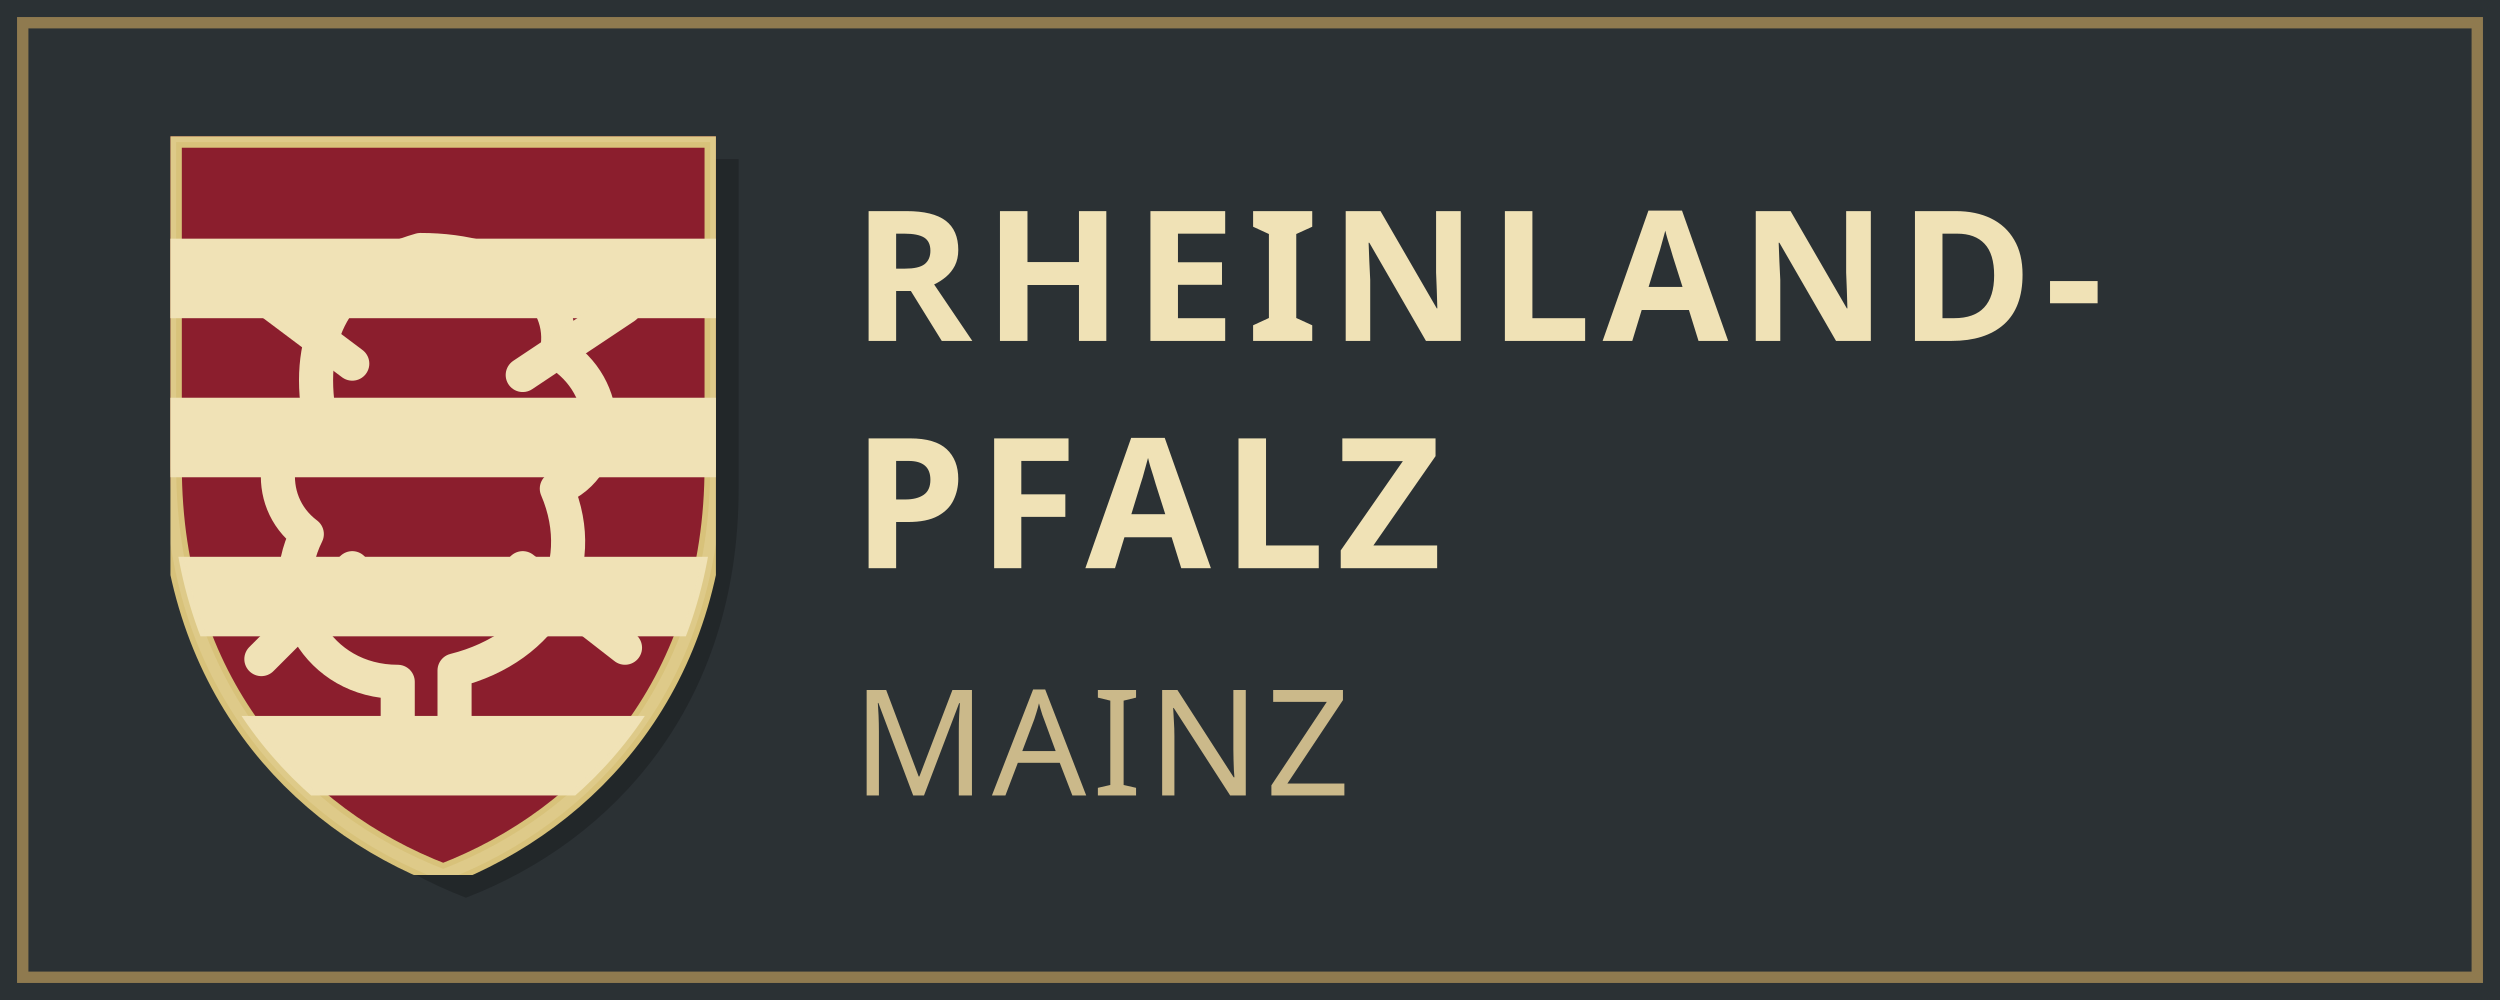
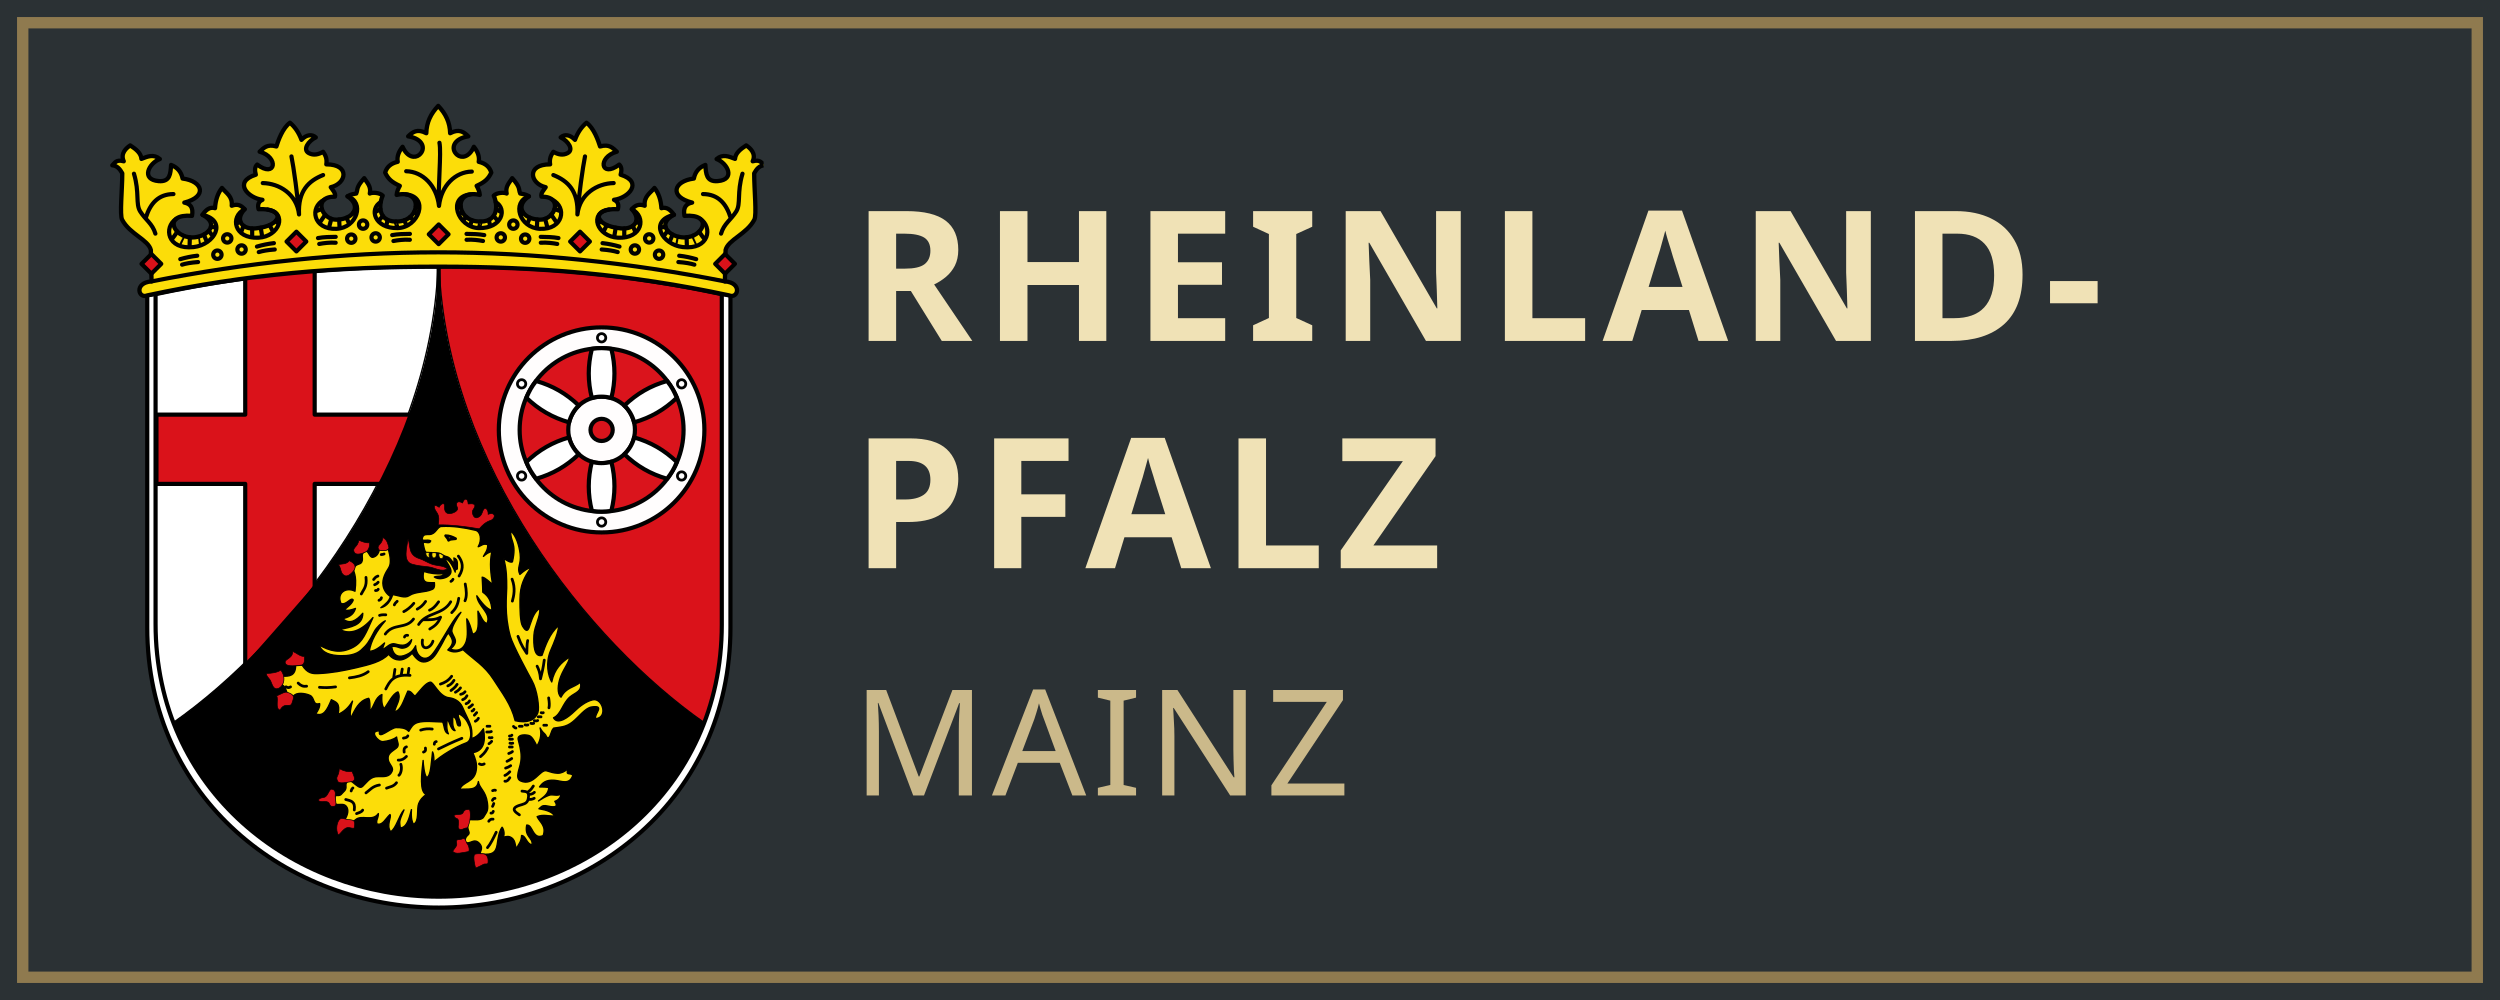
<svg xmlns="http://www.w3.org/2000/svg" width="220" height="88" viewBox="0 0 220 88">
  <defs>
-     <symbol id="shield-base" viewBox="0 0 48 65">
-       <path d="M0 0 H48 V29                C48 48 37 60 24 65                C11 60 0 48 0 29 Z" />
-     </symbol>
-     <symbol id="hessen-shield" viewBox="0 0 48 65">
-       <use href="#shield-base" fill="#8B1E2D" stroke="#D8C27A" stroke-width="2" />
-       <g clip-path="url(#shieldClip)">
-         <rect x="0" y="9" width="48" height="7" fill="#F0E2B6" />
-         <rect x="0" y="23" width="48" height="7" fill="#F0E2B6" />
-         <rect x="0" y="37" width="48" height="7" fill="#F0E2B6" />
-         <rect x="0" y="51" width="48" height="7" fill="#F0E2B6" />
-         <path d="M22 10                  C15 12 12 17 13 24                  C9 26 8 32 12 35                  C9 41 13 48 20 48                  L20 56                  L25 56                  L25 47                  C33 45 37 38 34 31                  C39 29 39 22 34 19                  C35 14 30 10 22 10 Z" fill="none" stroke="#F0E2B6" stroke-width="3" stroke-linecap="round" stroke-linejoin="round" />
-         <path d="M16 20 L8 14                  M31 21 L40 15                  M16 38 L8 46                  M31 38 L40 45" fill="none" stroke="#F0E2B6" stroke-width="3" stroke-linecap="round" />
+     <symbol id="shield-base" viewBox="0 0 440 550">
+       <path style="fill:#fff;stroke:#000;stroke-width:2.812;stroke-linecap:butt;stroke-linejoin:round;stroke-miterlimit:4;stroke-dasharray:none;stroke-opacity:1" d="M19.134 101.77v223.227c0 115.176 94.632 188.297 196.022 188.297 101.39 0 196.022-73.12 196.022-188.297V101.77C343.584 87.285 282.75 82.457 215.156 82.457S86.728 87.285 19.134 101.769z" transform="translate(6.513 28.063)" />
+       <path d="M214.572 82.185c-5.096 133.464-100.531 252.637-178.058 306.82-7.483-20.963-11.786-41.968-11.786-66.523V100.935c62.784-13.764 126.746-18.342 189.844-18.75Z" style="fill:#fff;stroke:#000;stroke-width:.938px;stroke-linecap:round;stroke-linejoin:round;stroke-opacity:1" transform="translate(6.513 28.063)" />
+       <path style="fill:#da121a;stroke:#000;stroke-width:.938px;stroke-linecap:butt;stroke-linejoin:miter;stroke-opacity:1" d="M215.322 82.185c5.096 133.464 100.719 252.637 178.245 306.82 7.484-20.963 11.786-41.968 11.786-66.523V100.935C342.57 87.17 278.42 82.593 215.323 82.185Z" transform="translate(6.513 28.063)" />
+       <path d="M24.728 100.935v221.547c0 111.821 91.875 183.453 190.313 183.453 98.437 0 190.312-70.991 190.312-182.813V100.935c-65.625-14.063-124.687-18.75-190.312-18.75-65.625 0-124.688 4.687-190.313 18.75z" style="fill:none;stroke:#000;stroke-width:2.812;stroke-linecap:round;stroke-linejoin:round;stroke-miterlimit:4;stroke-dasharray:none;stroke-opacity:1" transform="translate(6.513 28.063)" />
+       <g transform="matrix(.93374 0 0 .93126 -266.516 118.738)" style="stroke-width:1.005">
+         <circle style="opacity:.99;fill:#fff;fill-opacity:1;stroke:#000;stroke-width:3.016;stroke-linecap:round;stroke-linejoin:round;stroke-miterlimit:4;stroke-dasharray:none;stroke-dashoffset:0;stroke-opacity:1" cx="640" cy="109" r="74" />
+         <circle cy="109" cx="640" style="opacity:.99;fill:#da121a;fill-opacity:1;stroke:#000;stroke-width:3.016;stroke-linecap:round;stroke-linejoin:round;stroke-miterlimit:4;stroke-dasharray:none;stroke-dashoffset:0;stroke-opacity:1" r="59" />
+         <circle style="opacity:.99;fill:#fff;fill-opacity:1;stroke:#000;stroke-width:3.016;stroke-linecap:round;stroke-linejoin:round;stroke-miterlimit:4;stroke-dasharray:none;stroke-dashoffset:0;stroke-opacity:1" cx="640" cy="109" r="24" />
+         <circle cy="109" cx="640" style="opacity:.99;fill:#da121a;fill-opacity:1;stroke:#000;stroke-width:3.016;stroke-linecap:round;stroke-linejoin:round;stroke-miterlimit:4;stroke-dasharray:none;stroke-dashoffset:0;stroke-opacity:1" r="8" />
+         <path style="fill:#fff;stroke:#000;stroke-width:3.016;stroke-linecap:round;stroke-linejoin:round;stroke-miterlimit:4;stroke-dasharray:none;stroke-opacity:1" d="M633 86c-3-12-3-23.5 0-35.5 5.406-.809 8.848-.64 14 0 3 12 3 23.5 0 35.5-4.37-1.37-10.307-1.307-14 0zM633 131.958c-3 12-3 23.5 0 35.5 5.406.81 8.848.64 14 0 3-12 3-23.5 0-35.5-4.37 1.37-10.307 1.307-14 0zM656.4 91.427c8.893-8.598 18.852-14.348 30.744-17.75 3.404 4.278 4.978 7.344 7 12.125-8.892 8.598-18.851 14.348-30.744 17.75-.998-4.47-4.021-9.58-7-12.125zM616.6 114.406c-11.893 3.402-21.852 9.152-30.744 17.75 2.002 5.087 3.87 7.983 7 12.125 11.892-3.402 21.851-9.152 30.744-17.75-3.373-3.1-6.285-8.273-7-12.125zM663.4 114.406c11.893 3.402 21.852 9.152 30.744 17.75-2.002 5.087-3.87 7.983-7 12.125-11.892-3.402-21.851-9.152-30.744-17.75 3.373-3.1 6.285-8.273 7-12.125zM623.6 91.427c-8.893-8.598-18.852-14.348-30.744-17.75-3.404 4.278-4.978 7.344-7 12.125 8.892 8.598 18.851 14.348 30.744 17.75.998-4.47 4.021-9.58 7-12.125z" />
+         <circle style="opacity:.99;fill:none;fill-opacity:1;stroke:#000;stroke-width:2.011;stroke-linecap:round;stroke-linejoin:round;stroke-miterlimit:4;stroke-dasharray:none;stroke-dashoffset:0;stroke-opacity:1" cx="640" cy="42.5" r="3" />
+         <circle r="3" cy="175.5" cx="640" style="opacity:.99;fill:none;fill-opacity:1;stroke:#000;stroke-width:2.011;stroke-linecap:round;stroke-linejoin:round;stroke-miterlimit:4;stroke-dasharray:none;stroke-dashoffset:0;stroke-opacity:1" />
+         <circle r="3" cy="-566.256" cx="414.397" style="opacity:.99;fill:none;fill-opacity:1;stroke:#000;stroke-width:2.011;stroke-linecap:round;stroke-linejoin:round;stroke-miterlimit:4;stroke-dasharray:none;stroke-dashoffset:0;stroke-opacity:1" transform="rotate(60)" />
+         <circle style="opacity:.99;fill:none;fill-opacity:1;stroke:#000;stroke-width:2.011;stroke-linecap:round;stroke-linejoin:round;stroke-miterlimit:4;stroke-dasharray:none;stroke-dashoffset:0;stroke-opacity:1" cx="414.397" cy="-433.256" r="3" transform="rotate(60)" />
+         <circle transform="rotate(120)" style="opacity:.99;fill:none;fill-opacity:1;stroke:#000;stroke-width:2.011;stroke-linecap:round;stroke-linejoin:round;stroke-miterlimit:4;stroke-dasharray:none;stroke-dashoffset:0;stroke-opacity:1" cx="-225.603" cy="-675.256" r="3" />
+         <circle transform="rotate(120)" r="3" cy="-542.256" cx="-225.603" style="opacity:.99;fill:none;fill-opacity:1;stroke:#000;stroke-width:2.011;stroke-linecap:round;stroke-linejoin:round;stroke-miterlimit:4;stroke-dasharray:none;stroke-dashoffset:0;stroke-opacity:1" />
      </g>
-       <use href="#shield-base" fill="none" stroke="#F0E2B6" stroke-width="1" opacity="0.25" />
+       <path d="M84.997 81.4v100.501H25.313v46.563h59.684V351.64l46.687-53.22v-69.956h45.746c9.488-12.275 16.693-27.181 19.594-46.563h-65.34v-100.5Z" style="fill:#da121a;stroke:#000;stroke-width:2.812;stroke-linecap:round;stroke-linejoin:round;stroke-miterlimit:4;stroke-dasharray:none;stroke-opacity:1" transform="translate(6.513 28.063)" />
+       <path d="M36.514 389.005c77.527-54.183 173.43-173.356 178.527-306.82 5.096 133.464 101 252.637 178.526 306.82-29.057 74.833-103.526 116.93-178.526 116.93-75 0-146.207-38.204-178.527-116.93z" style="fill:#000;stroke:none;stroke-width:.938px;stroke-linecap:butt;stroke-linejoin:miter;stroke-opacity:1" transform="translate(6.513 28.063)" />
+       <path style="fill:#da121a;stroke:#000;stroke-width:.469;stroke-linecap:round;stroke-linejoin:round;stroke-miterlimit:4;stroke-dasharray:none;stroke-opacity:1" d="M213.773 247.657c-2.22-2.96-2.754-6.6 1.605-3.449.675-2.16 3.917-3.988 3.641-.455-.245 3.136 1.054 4.944 3.72 4.677 2.123-.18 5.78-1.93 4.89-3.917-1.872-4.177.934-4.843 3.474-3.19.825-3.05 3.527-4.085 3.788.637 2.633-.315 6.506-.502 3.232 3.979-1.053 1.44.114 5.44 2.263 5.32 1.3-.072 3.143-1.119 3.887-3.423 2.008-6.218 4.494-.834 3.99 1.091 5.273-2.057 5.242 2.913 1.7 4.083-3.433 1.134-5.815 3.428-7.595 5.658-10.041-1.659-19.214-2.837-27.702-2.631.531-2.13.993-5.864-.893-8.38z" transform="translate(6.513 28.063)" />
+       <path style="fill:#fcdd09;stroke:#000;stroke-width:.938;stroke-linecap:round;stroke-linejoin:round;stroke-miterlimit:4;stroke-dasharray:none;stroke-opacity:1" d="M209.654 266.777c-2.246-1.47-6.973 1.33-5.38-2.615.794-1.965 2.62-1.589 4.543-1.674 4.47-.198 5.046-5.22 8.073-5.404 7.574-.458 15.422.793 22.947 2.575 3.255.771 4.512 6.32 1.778 11.039 2.094-.532 3.23-2.5 6.435-1.366-.004 4.066-1.768 5.493-2.906 7.858 1.757-1.557 3.561-2.991 5.614-3.064-1.649 7.593-.63 15.01.526 21.98-2.02-1.569-4.977-4.747-6.997-4.915.38 5.297.328 8.177.405 10.054 4.23 2.877 5.81 6.529 6.18 12.328-3.79-1.127-7.018-5.357-10.195-9.864.697 7.273 10.036 11.422 6.88 18.522-2.573-.094-4.152-5.049-6.12-8.173.274 8.675.956 14.615-3.612 15.408-.986-3.89-2.288-8.24-3.897-10.262.28 7.733 1.517 14.134-2.357 18.796-2.291 2.757-5.762 2.61-8.702 1.56 6.072-5.22 2.502-7.307 1.135-11.283-1.039-3.021 3.3-9.266 5.986-13.459-3.647 2.796-7.164 9.248-10.117 14.042-3.48 5.648-6.656 11.386-9.398 14.447-4.987 5.566-10.865.724-10.918-6.003-1.852 3.766-3.771 4.841-6.18 5.963-4.844 2.254-8.857 1.26-10.001-5.481 3.531-.597 5.176 1.252 7.387 1.099 3.082-.214 5.44-2.06 6.102-5.703-3.203 3.9-5.29 4.568-11.015 2.893-3.176-.93-5.842 2.333-8.544 3.937-.003-1.308.765-3.002 1.349-4.603-3.004 2.759-6.677 5.615-10.299 5.598 1.21-7.22 4.983-13.77 10.784-20.477-2.35 1.091-5.954 4.433-7.332 7.101-3.685 7.138-4.755 8.82-8.946 12.612-3.494 3.162-8.99 3.834-13.61 3.743-6.696-.132-12.581-1.679-14.604-7.255 7.02 4.016 14.196 6.168 22.794 1.62 6.664-3.524 8.792-9.928 13.412-20.004-7.733 9.255-15.783 11.657-22.15 7.975 6.98-1.567 15.322-2.602 15.307-10.861-4.342 5.007-8.764 7.672-13.416 3.666 3.577-1.035 7.07-2.212 8.504-6.92-2.61.936-5.206 1.798-7.51.897 2.301-2.077 5.159-3.93 6.007-6.589-1.476-2.293-4.433 3.609-8.19 2.417-3.185-6.806 3.072-11.492 9.362-8.326 1.552-12.355-1.579-12.316-.663-15.247 1.118-3.58 4.116-2.226 5.223-4.366 1.388-2.685-1.22-5.485 2.17-7.078 2.626-1.234 2.83 4.473 5.413 3.857 2.07-.493 3.704-2.068 4.252-5.203 2.386.532 3.952.283 6.103-.1 1.316 4.947 2.03 9.534.178 12.421-2.19 3.414-4.512 7.518-3.783 11.929.633 3.833 3.263 6.213 4.935 7.356-.872 3.04-2.754 4.61-6.415 7.503 4.068-.825 6.648-4.64 7.951-8.776 3.856.483 8.122 2.736 11.173.643 4.104-2.815 10.876-1.995 15.267-4.131 1.218-.416 1.936-1.632 1.597-4.54-3.843-.256-9.007 1.572-7.212-7.587a33.758 33.758 0 0 0 12.99 1.587c1.106 2.219-4.647 1.375-5.817 2.186 2.539 1.821 6.49 1.126 8.727-.204 5.747-3.416-.256-8.398-1.585-12.21 3.383.85 5.5 5.85 6.912 9.092-.298-1 .111-1.717 1.376-2.091-.059-3.299.711-6.416-2.279-7.369.313 1.762.143 3.817-.484 3.097-1.146-1.317-2.197-3.567-4.358-3.991-1.235-.243-2.555-1.005-3.55-1.654-2.161-1.41-5.72-.807-9.983-1.189-1.2-.107-1.59-2.706-2.183-5.347-.753-3.346 4.203.561 4.931-2.417z" transform="translate(6.513 28.063)" />
+       <path style="fill:#fcdd09;stroke:#000;stroke-width:.938;stroke-linecap:round;stroke-linejoin:round;stroke-miterlimit:4;stroke-dasharray:none;stroke-opacity:1" d="M123.302 350.324c3.534 5.68 7.062 5.775 10.603 5.652 8.793-.307 17.376-1.971 25.408-3.84 9.43-2.195 17.503-4.207 22.074-9.184 2.377 2.967 4.695 3.765 7.131 3.88 2.984.14 6.463-2.013 8.678-4.543 2.516 3.513 5.23 6.494 8.943 5.772 5.448-1.06 7.509-6.038 10.148-10.337 1.885-3.07 3.552-7.305 5.328-9.051 2.374 3.575 4.837 6.336-.416 11.436 3.444 1.89 6.38 1.593 10.194-.22 7.094 6.583 14.622 10.748 20.59 20.185 5.53 8.74 11.821 16.498 14.488 27.564 7.814 1.916 13.328-.139 15.267-5.494 1.082-2.99-.328-14.98-4.095-21.642-1.718-3.04-12.755-23.467-14.45-29.503-4.183-14.899-2.42-27.59-2.434-32.5-.018-6.617.088-11.896-2.009-19.887 2.22 1.382 4.537 2.99 5.853 2.26 3.063-13.138-1.556-13.15-1.135-20.845 3.843 3.578 5.639 9.933 6.337 15.388.941 7.346-2.458 9.162-.17 13.905 2.714-2.37 5.31-4.325 7.406-4.527-4.333 6.42-7.298 11.508-7.333 21.407-.023 6.592.052 15.095 1.755 17.94 3.389 5.66 4.292 1.096 4.972-.995 2.023-6.227 3.765-9.234 6.495-10.942.817 5.068-3.54 11.802-3.844 17.902-.322 6.474.01 15.143 5.397 13.63 2.414-6.895 4.863-14.225 11.256-20.202-.236 4.975-2.976 11.252-5.383 16.848-3.7 8.597-1.624 17.334.68 21.216 1.772-8.78 6.478-13.025 11.644-16.56.921 2.09-3.238 6.96-5.547 12.808-2.136 5.412-2.52 11.812.147 13.987 3.426-6.638 8.78-6.395 12.983-10.007 1.615 6.292-3.514 6.85-7.07 9.94-4.793 4.164-5.856 11.605-10.926 13.965 2.857 5.131 10.223-.689 13.958-4.31 3.434-3.327 7.755-6.766 12.462-7.817 6.478-1.445 10.472 12.148 1.808 12.676-.983-3.225 6.791-9.317-2.702-7.828-4.292.673-8.5 6.683-12.75 10.024-4.495 3.662-8.795 3.514-12.662 4.158-2.13 1.879-1.902 6.503-3.997 6.553-.841.02-1.125-1.943-2.175-2.787-1.087-.872-2.07-2.104-2.991-3.863 1.411 4.922-.414 9.727-2.183 12.187-1.33-2.974-3.295-6.59-5.397-7.134-3.474-.9-7.94-.318-7.102 2.866 1.764 6.699 2.33 10.067 1.738 14.62-.62 4.777-4.293 11.229-.1 13.105 8.64 3.865 13.053-8.205 17.473-6.827 2.557.797 4.702 1.544 7.406 1.617 2.442.066 4.7-1.095 6.831-2.962-.096 1.3-1.124 3.128.481 3.26 1.364.113 2.2.49 2.946.91-2.284 6.977-7.622 3.94-12.38 3.533-5.866-.502-8.222 1.851-10.085 4.466 2.08.059 4.16.015 6.24.365-.3 4.793-3.957 6.605-6.92 9.033 2.261-1.467 4.546-2.855 6.977-3.768 2.524-.949 5.673.84 8.177-.876-.332 2.407-1.677 4.09-4.195 4.935 3.234 4.898-2.16 3.71-5.227 3.08-3.611-.74-3.982.867-5.44 1.909 5.266.845 9.294 2.262 10.513 4.975-3.937-.035-8.08-1.302-11.739.328 1.804 3.803 6.32 6.18 4.075 12.743-2.49.916-4.477 1.174-6.803-2.719-1.135-1.897-2.14-4.565-4.272-4.365-1.63 8.196 4.4 8.327 3.548 13.241-3.56-.301-4.303-6.277-7-6.227-.257 4.86-2.25 5.637-2.886 7.995-2.08.277-.487-4.162-3.86-6.492-2.001-1.382-3.79-.829-5.685-.227 1.468-2.434.074-6.095-.674-6.81-2.019 2.513-2.74 7.64-3.27 11.429-.905 6.472-4.31 6.858-9.402 6.703-5.066.104 1.48-3.061-2.631-7.352-3.781-3.946-6.144 1.26-9.52-.82-.431-5.02 3.539-4.33 2.482-7.021-1.38-3.517-.628-5.322-.469-8.13 3.91.008 9.003.957 10.496-1.859 1.637-3.09 3.233-3.345 2.449-9.318-1.084-8.249-5.534-9.824-6.082-14.34-.994 6.613-7.574 4.578-12.477 5.262 1.916-5.525 9.897-4.383 11.075-13.181.583-4.354-.697-7.52-2.344-11.544 6.82-1.083 8.949-6.8 7.138-16.044-2.294 3.251-5.169 6.051-7.878 6.472.73-8.866-1.653-10.562-6.217-21.056-1.814-4.17-6.026-5.956-8.818-6.23-7.092-.694-10.544-10.997-12.924-10.517-3.321.67-6.826 5.921-10.004 9.321-1.573-.397-2.442-3.423-4.952-3.298-3.006 6.565-4.45 12.929-9.01 13.941.906-4.406 4.778-8.73 2.344-13.415-3.607 1.203-6.228 7.336-9.28 11.31-1.104-1.729-1.943-4.092-1.5-9.532-4.862 2.142-4.817 7.787-8.153 11.25.196-3.301.23-7.459-.74-8.72-6.76 1.502-9.216 7.84-12.013 13.206-.928-2.645-.105-6.79 1.135-11.293-2.72 4.662-6.037 7.329-9.692 8.872 1.583-8.044-1.514-8.133-4.503-9.827-2.973 7.274-5.294 11.419-10.59 9.495 1.686-2.224 2.994-4.841 2.678-6.9-4.885 1.406-3.06-3.95-6.515-5.538-3.18-1.461-9.1-2.248-10.958.45l-4.112-1.404c-1.034-2.222-1.44-5.385-3.609-5.906l.502-6.03c4.34.085 8.52-.166 8.565-7.138z" transform="translate(6.513 28.063)" />
+       <path style="fill:#fcdd09;stroke:#000;stroke-width:.938;stroke-linecap:round;stroke-linejoin:round;stroke-miterlimit:4;stroke-dasharray:none;stroke-opacity:1" d="M157.227 429.037c-2.809-2.222-4.8-.012-4.523 2.36.375 3.21-1.632 3.825-2.712 5.28-1.374 1.851-2.773 1.027-4.54 1.403-.346 3.264-.442 5.794 1.346 5.909 2.153.138 4.436-.677 6.06 1.132 2.064 2.298.905 6.45-.837 8.747 2.082 1.6 5.118 2.298 7.012.481 4.088-3.921 11.369 1.468 15.45-4.236.102.775-.2 2.144-.544 3.106-.38 1.064-.876 2.25-.416 3.806 3.836 1.31 5.72-3.45 8.778-6.27 1.307 1.392-2.746 7.344.449 11.545 3.678-2.083 5.692-11.158 8.949-14.665-3.675 8.592-2.912 7.371-2.478 12.096 4.458-.145 6.03-6.47 7.51-12.27-.42 5.855.49 8.54 1.343 9.77 4.097-1.553 2.062-10.188 3.54-13.885 1.045-2.612 2.71-4.395 5.101-6.08-4.729-1.761-3.123-14.191-2.126-22.854.066 2.487.778 9.901 2.434 11.407 2.866-.847 3.082-10.747 3.9-17.158 1.175 2.341.78 5.49.908 6.895 4.922-4.505 14.221-10.197 21.78-13.024 3.916-1.465 3.38-7.965 1.972-11.356-1.467-3.532-3.388-6.49-7.27-8.312-.778 3.162 2 4.756 1.257 8.197-3.42 1.012-1.135-5.215-5.077-6.132.065 3.126-.588 6.501 1.58 9.378-2.537.125-3.615-5.337-5.172-8.06-.542 3.243-.783 7.266.65 10.227-3.04-1.102-2.455-5.206-3.827-7.955-4.64-.028-12.634-1.055-17.022.426-3.1 1.046-4.218 3.283-5.769 5.871-2.22-2.437-5.458-2.516-8.46-2.534-3.65-.023-12.786 8.969-11.089 2.28-7.51-.568-1.228 7.513 2.23 7.16 3.49-.355 7.278-1.465 9.133-3.082.327 3.324 2.367 5.598-.28 7.569-3.454 2.57-5.72 3.737-5.409 7.258.306 3.46 3.875 5.37 2.731 8.034-1.668 3.886-4.773 3.812-9.128 3.706-5.557-.134-7.133 3.17-10.81 6.655-1.764 1.673-3.812-.602-6.624-2.825z" transform="translate(6.513 28.063)" />
+       <path style="fill:#da121a;stroke:#000;stroke-width:.469;stroke-linecap:round;stroke-linejoin:round;stroke-miterlimit:4;stroke-dasharray:none;stroke-opacity:1" d="M168.594 268.043c.146 3.841-1.354 5.618-3.08 6.414-2.067.953-6.147 2.138-7.199.04-1.716-3.422 2.614-3.524 2.97-8.206 2.431.998 4.6 2.001 7.31 1.752z" transform="translate(6.513 28.063)" />
+       <path style="fill:none;stroke:#000;stroke-width:1.875;stroke-linecap:round;stroke-linejoin:round;stroke-miterlimit:4;stroke-dasharray:none;stroke-opacity:1" d="M214.922 406.64c4.398-2.173 8.86-4.363 15.703-7.148m-18.516 3.985c.033-1.38.643-1.606 1.29-1.758m-8.555 7.031c1.72-.683 1.369-1.712 1.289-2.695m-3.164-12.07c2.578-.905 5.156-1.048 7.734-.704m-19.336 6.094c1.027-.307 2.19-.07 2.93-1.523m-2.461 10.898c-.223-1.537-.11-2.907 1.523-3.516m-5.507 8.907c2.17.185 3.96-.773 5.507-2.461m-5.039 12.656c1.137-.855 2.282-4.28 1.29-7.383M180 433.008c2.269-.957 4.694-.974 6.68-3.633m-30.47 5.508c.24-.664.34-1.328 1.173-1.992m8.789 3.28c2.71-1.927 4.328-4.48 9.023-5.273m-15.351 19.22c1.462-.64 3.21-.85 4.101-2.345m-11.367-7.148c3.035.878 6.613 1.047 5.742 7.031M228.281 277.031c2.73 3.681 3.95 7.815.469 13.36m-9.023-27.07c.665 1.013 1.623 1.735 1.992 3.046.498-.777 2.684-.88 4.687-1.055-2.226-1.217-4.453-2.02-6.68-1.992zm-40.238 53.154c-2.133-.114-3.365.073-4.176.4m11.83-9.486c-.76.666-1.531 1.445-1.904 2.412m13.085-1.046c-1.719 2.302-5.012 4.797-6.73 5.57m14.656-6.825c-1.875 2.81-3.75 4.091-5.625 5.156m14.351-4.907c-2.222 3.199-4.078 4.842-6.08 5.61m19.62-7.968c-.626 4.89-2.515 7.505-4.688 9.609m.82-22.383c-.338.68-.786 1.142-1.345 1.38m9.59 1.778c.819 4.25 1.191 8.245-.159 11.256m-40.664 24.375c.076-.616.967-1.415 2.108-1.138m9.96 3.164c-1.145 7.562 5.434 6.04 7.034.787m-6.797-14.414c3.984-.043 7.969.366 11.953-1.758-1.995 5.004-4.67 6.272-7.265 7.969m-7.5-3.047c5.463-8.485 16.226-6.143 21.562-15.235m-43.98 21.67c5.359-7.507 13.906-3.094 18.97-10.076m-23.184-12.594c.741-.372 1.52-.706 1.618-1.72m-2.155-5.718c-.263.627-.884.897-1.81.86m-.58-3.894c.78-.361 1.562-.675 2.343-1.679m2.097-18.589c.688-.079 1.413-.121 1.89-.412m-7.006 17.152c.754-.807 1.09-1.698 2.867-2.3m-8.023.894c.765 6.35-1.66 8.06-3.144 11.139" transform="translate(6.513 28.063)" />
+       <path style="fill:#fcdd09;fill-opacity:1;stroke:#000002;stroke-width:.469;stroke-linecap:butt;stroke-linejoin:miter;stroke-miterlimit:4;stroke-dasharray:none;stroke-opacity:1" d="M206.491 274.5c-.264 2.615.96 3.307 2.31 3.455-.235-1.24-.504-2.269.123-3.293z" transform="translate(6.513 28.063)" />
+       <path style="fill:#da121a;stroke:#000;stroke-width:.469;stroke-linecap:round;stroke-linejoin:round;stroke-miterlimit:4;stroke-dasharray:none;stroke-opacity:1" d="M194.419 265.68c1.876 3.383-.503 10.56 7.752 13.044 2.613.786 5.382 2.707 8.323 3.72 3.57 1.232 7.63.775 10.467 3.102-4.134 2.495-8.652-.832-12.56-1.279-3.823-.437-7.68-.772-11.292-1.845-6.426-1.91-3.352-11.568-2.69-16.742zM154.937 280.07c4.336 2.016 4.35 4.223 3.47 5.907-1.055 2.016-4.396 5.235-6.497 4.193-3.204-1.59-1.977-4.283-4.29-7.527 2.814-.475 5.536-.105 7.317-2.572zM181.584 271.336c-.215 2.582-5.852 2.358-6.88 1.299-1.717-3.423 2.613-3.174 2.735-8.09 3.134 1.233 3.663 5.165 4.145 6.79zM124.865 344.46c.147 3.842-.377 5.57-2.26 5.83-2.652.367-9.427 1.2-10.48-.898-1.716-3.422 4.724-2.821 4.846-8.323 2.43.998 5.186 3.641 7.894 3.392zM108.936 353.597c2.169 3.175 2.2 5.184 2.01 7.075-.292 2.895-2.55 5.51-4.896 5.522-2.696.015-3.227-4.32-4.374-5.975-1.319-1.902-2.331-2.142-2.4-4.353 3.174.02 7.5-.616 9.66-2.269zM106.163 370.962c3.296-1.535 5.548-2.812 6.882-2.442 1.595.443 3.757 1.213 4.339 2.897.36 1.039-.696 3.484-.937 4.347-1.032 3.687-4.925-1.089-8.012 4.776-3.52-1.045-.912-6.825-2.272-9.578zM156.81 421.737c1.201 3.255 3.49 6.506-1.088 7-2.662.288-7.552 1.67-8.604-.428-1.717-3.422.973-2.939 1.095-8.44 3.655 1.977 6.07 2.263 8.597 1.868zM142.49 433.687c2.048-.1 3.352 1.042 3.039 3.694-.398 3.367 1.644 7.201-.63 7.783-3.634.93-2.627-2.135-4.503-2.868-2.155-.842-5.004.578-6.296-1.218 1.427-2.276 3.614-1.179 5.069-2.5 1.482-1.347 2.114-3.709 3.321-4.891zM147.56 464.536c-1.964-3.562-.993-9.5 1.49-10.993.943-.566 3.51.316 4.399.422 4.583.548 5.718.333 4.93 5.462-.296 1.295-3.015-.163-4.547.064-2.702.402-4.575 4.066-6.272 5.045zM235.714 447.222c1.787 3.841-.603 12.565-1.674 12.508-2.068-.11-4.501 2.721-5.792-.077-.334-.724.488-3.407-.065-5.252-.467-1.556-2.183-.512-2.942-3.071 1.685-1.1 5.503-.077 6.158-1.764 1.031-2.66 2.927-2.135 4.315-2.344zM230.77 467.14c2.375-1.454 2.74 2.479 3.272 2.991 1.288 1.24 2.23 5.444.777 5.557-3.367.517-8.806 2.269-10.33-.336 1.426-2.276 3.178-3.55 2.607-5.43-.979-3.222 2.232-1.9 3.673-2.782zM239.204 477.622c.744-.81 3.856-.46 4.75-.516 4.35-.272 4.546 3.966 4.226 6.165-.295 1.295-1.794.236-3.14 1.002-2.35 1.339-5.116 2.423-5.116 2.423-.48-1.04-1.992-7.69-.72-9.074z" transform="translate(6.513 28.063)" />
+       <path style="fill:none;stroke:#000;stroke-width:1.875;stroke-linecap:round;stroke-linejoin:round;stroke-miterlimit:4;stroke-dasharray:none;stroke-opacity:1" d="M279.258 439.805c-1.206.717-2.583.923-4.102.703m4.219-4.688c-1.324 1.322-2.648 1.283-3.971 1.402m3.268-5.62c-1.59 2.621-2.742 3.318-4.047 4.236m-20.914 26.818c-1.953 4.076-3.906 8.074-5.86 10.313m37.5-90.703c-.459.319-.918.096-1.377 0m3.604 8.437h-1.875m-1.875-5.625c-.765-.14-1.327-.077-1.875 0m-.351 2.461c-.918.493-1.582.222-2.29.083m-.406 1.792c-.558.133-1.102.296-1.875 0m-1.992 1.055c-.766.282-1.325.15-1.875 0m-1.992.937h-1.875m-2.344 1.172c-.542-.021-1.084-.404-1.626-1.077m-1.07 5.882c-.327.408-.856.614-1.626.58m1.978 2.115c-.936.156-1.359.055-1.875 0m2.11 2.695c-.625.234-1.25.209-1.875 0m1.523 2.579h-1.875m1.992 3.046c-.587.663-1.584.916-2.46 1.29m1.992 3.398c-1.055.762-2.11 1.425-3.164 1.875m2.46 2.93c-.977.702-2.108 1.25-3.398 1.64m2.813 2.461c-1.27 1.348-2.323 2.047-3.282 2.461m3.282 1.524c-.962 1.572-2.009 2.637-3.282 2.343m-7.98 25.525c-1.162-.145-2.15.229-2.87 1.408m3.019-6.647c-.275.986-.828 1.276-1.544 1.16m1.867-6.428c-.266.93-.532 1.404-.798 1.906m1.64-5.379c-.668-.053-1.26.276-1.708 1.326m1.992-6.763c-.788-.243-1.293.081-1.875.249m-3.461-28.622c-1.788 3.489-3.195 4.314-4.688 5.742m2.461 4.922c-1.23.698-2.246.547-3.164 0m8.189-15.174c-.45.672-1.128 1.116-1.792 1.574m2.04-4.096c-.75.25-1.344.19-1.875 0m1.395-4.081c-1.012.4-2.023.362-3.035.331m2.078-3.897h-1.875m-5.846-5.33c-.68 1.296-1.36 1.509-2.04 1.973m.88-5.784c-.429.665-1.135 1.128-1.543 1.724m-.28-3.961c-.23.581-.622 1.003-1.295 1.143m.301-4.21c-1.08 1.066-1.722 1.471-2.372 1.89m.383-4.458c-.763 1.504-1.526 1.376-2.289 1.89m.55-5.37c-.957 1.97-1.914 2.135-2.87 2.635m-115.718-8.593c-.822.54-1.756.745-3.018-.033m120.334 3.311c-.852 1.104-1.882 1.495-2.952 1.724m-.11-4.33c-1.288 1.766-2.313 2.217-3.392 2.938m1.118-5.282c-1.359 2.212-2.946 3.147-4.096 4.11m-2.15-3.104c1.378-.687 2.756-1.315 4.134-3.722m-9.096 2.51c2.682-.911 5.296-2.158 7.54-5.253M271.055 435c2.96.254 5.313.245 4.101 5.508-.712 3.092-3.503 3.27-5.976 4.101-6.517 2.19-1.98 4.907.117 6.328m19.673-78.596c.535 3.155.543 5.258.194 6.646m-7.957-27.99c.995 1.986 1.944 4.143 2.287 8.518.913-3.626 1.829-7.225 2.526-12.574m-17.658-15.975c2.458 6.737 4.071 8.41 5.911 11.44.145-2.987.062-6.428.606-8.613M264.375 292.5c2.4 6.257 1.133 11.293.194 14.766m-129.666 57.947c3.392.324 6.975.268 10.81-.291M195 352.5l-.593 4.595m-3.86-4.126-.74 4.337m-4.182-4.103-.9 6.046m-5.234 7.067c2.607-5.055 5.047-10.112 16.28-9.129m-40.724 1.681c4.55-.533 8.953-1.43 12.628-4.15m-47.08 7.654c1.695 1.771 3.54 2.47 5.664 2.093" transform="translate(6.513 28.063)" />
+       <path d="M210.635 274.702c-.348 1.87-.128 3.886 1.605 3.501 1.231-.274 1.385-2.15 1.018-3.422zM215.25 275.055c-.348 1.87.27 3.906 1.713 3.645 1.241-.224 1.155-1.23 1.036-2.295-.752-.58-1.835-1.204-2.75-1.35z" style="fill:#fcdd09;fill-opacity:1;stroke:#000002;stroke-width:.469;stroke-linecap:butt;stroke-linejoin:miter;stroke-miterlimit:4;stroke-dasharray:none;stroke-opacity:1" transform="translate(6.513 28.063)" />
+       <path d="M410.339 101.77c5.943 2.534 9.052-8.543-2.897-9.426l.469-21.094c1.739-6.98 14.21-10.682 19.315-20.367 1.712-3.248-.097-19.919-.097-31.196 1.541-2.714 3.31-5.125 6.7-5.373-1.8-1.542-2.384-4.098-7.69-2.719 2.483-5.324-1.864-9.001-4.36-10.658-3.957 2.532-7.278 5.276-7.524 9.044-4.127-1.59-8.254-3.445-12.381.114 7.414 2.834 12.937 13.805.79 14.83-7.662.645-7.963-4.911-8.347-10.863-4.042 1.583-6.815 4.436-7.735 9.141-13.766 1.743-16.77 12.242-1.171 16.172-3.923.765-6.22 3.156-5.157 8.906 19.793-1.545 12.785 14.649-.234 14.531-9.752-.087-18.977-8.947-6.797-15.234-2.295-3.294-4.9-5.507-8.437-4.453-.359-5.434-1.83-10.034-4.688-13.594-2.797 3.476-7.209 5.608-6.562 11.953-3.747-1.36-6.127-.472-8.672 2.344 6.743 7.15 1.902 13.71-7.266 12.89-18.784-1.676-20.089-13.88-2.11-12.89.212-1.152 1.331-4.594-2.577-6.328 9.644-1.121 19.981-11.976 4.453-16.875.758-2.801.794-5.24-.938-6.797-12.478 9.434-14.822-4.976-1.64-8.672-2.67-2.432-4.961-5.306-11.25-3.515-1.212-3.887-4.241-12.49-9.141-15.938-3.152 2.68-5.83 6.307-7.734 11.484-3.254-3.556-7.058-3.97-9.61-1.64 4.9 2.302 9.035 8.2 4.688 10.547-3.223 1.74-6.407.985-9.61-.852-1.677 2.338-2.75 4.81-2.178 8.42-16.175.007-13.579 12.984-2.99 15.372-1.09 1.772-3.522 3.98-2.8 6.357 14.961-.227 9.202 15.766-1.172 15.468-11.637-.333-16.888-9.24-7.266-15.703-1.192-.625-1.698-1.25-5.86-1.875-1.33-3.087.404-3.877-5.39-10.312-1.886 3.055-4.785 5.504-3.75 10.312-1.577-.903-6.678-.638-8.66 1.406 3.29 7.755 2.437 18.563-11.027 17.344-14.616-1.323-15.907-21.888 1.64-17.812-.163-2.301-1.073-4.23-2.11-6.094 5.477-2.53 7.813-4.61 9.845-8.906-1.027-3.613-3.664-6.152-8.438-7.266.642-3.706-.807-6.995-3.281-10.078-3.187 7.206-8.322 7.853-11.25 5.39-4.486-3.772-2.793-10.85 7.5-12.421-2.946-2.937-6.167-5.322-12.188-2.11-.183-7.286-2.994-13.098-8.017-18.362-5.024 5.264-7.835 11.076-8.018 18.362-6.02-3.212-9.242-.827-12.188 2.11 10.293 1.572 11.986 8.65 7.5 12.422-2.928 2.462-8.063 1.815-11.25-5.391-2.474 3.083-3.923 6.372-3.281 10.078-4.774 1.114-7.411 3.653-8.438 7.266 2.032 4.297 4.368 6.376 9.844 8.906-1.036 1.865-1.946 3.793-2.11 6.094 17.548-4.076 16.257 16.49 1.641 17.812-13.464 1.219-14.316-9.589-11.027-17.344-1.982-2.044-7.083-2.309-8.66-1.406 1.035-4.808-1.864-7.257-3.75-10.312-5.794 6.435-4.06 7.225-5.39 10.312-4.162.625-4.668 1.25-5.86 1.875 9.622 6.462 4.371 15.37-7.266 15.703-10.374.298-16.133-15.695-1.172-15.468.722-2.376-1.71-4.585-2.8-6.357 10.589-2.388 13.185-15.365-2.99-15.372.572-3.61-.501-6.082-2.178-8.42-3.203 1.837-6.387 2.591-9.61.852-4.347-2.347-.211-8.245 4.688-10.547-2.552-2.33-6.356-1.916-9.61 1.64-1.903-5.177-4.582-8.803-7.734-11.484-4.9 3.449-7.929 12.051-9.14 15.938-6.29-1.791-8.58 1.083-11.25 3.515 13.18 3.696 10.837 18.106-1.641 8.672-1.732 1.556-1.696 3.996-.938 6.797-15.528 4.899-5.191 15.754 4.453 16.875-3.908 1.734-2.789 5.176-2.578 6.328 17.98-.99 16.675 11.214-2.109 12.89-9.168.82-14.01-5.74-7.266-12.89-2.545-2.816-4.924-3.703-8.672-2.344.647-6.345-3.765-8.477-6.562-11.953-2.858 3.56-4.33 8.16-4.688 13.594-3.537-1.054-6.142 1.159-8.437 4.453 12.18 6.287 2.955 15.147-6.797 15.234-13.019.118-20.027-16.076-.234-14.53 1.063-5.751-1.234-8.142-5.157-8.907 15.6-3.93 12.595-14.429-1.171-16.172-.92-4.705-3.692-7.558-7.735-9.14-.384 5.951-.685 11.507-8.347 10.861-12.147-1.024-6.624-11.995.79-14.83-4.127-3.558-8.254-1.703-12.381-.113-.246-3.768-3.567-6.512-7.524-9.044C5.198 2.594.851 6.271 3.334 11.595c-5.306-1.379-5.89 1.177-7.69 2.719 3.39.248 5.159 2.66 6.7 5.373 0 11.277-1.81 27.948-.097 31.196C7.35 60.568 19.824 64.269 21.563 71.25l.468 21.094c-11.949.883-8.84 11.96-2.897 9.425 67.594-14.484 128.429-19.312 195.603-19.312s128.008 4.828 195.602 19.312z" style="fill:#fcdd09;stroke:#000100;stroke-width:2.897;stroke-linecap:round;stroke-linejoin:round;stroke-miterlimit:4;stroke-dasharray:none;stroke-opacity:1" transform="translate(6.513 28.063)" />
+       <g style="stroke:#000;stroke-width:2.812;stroke-miterlimit:4;stroke-dasharray:none;stroke-opacity:1">
+         <path d="m215.04 67.318-6.629-6.63 6.63-6.628 6.629 6.629zM119.416 72.193l-6.63-6.629 6.63-6.63 6.629 6.63zM21.916 87.193l-6.63-6.629 6.63-6.63 6.629 6.63zM310.057 72.193l6.63-6.629-6.63-6.63-6.629 6.63zM407.557 87.193l6.63-6.629-6.63-6.63-6.629 6.63z" style="fill:#da121a;stroke:#000;stroke-width:2.812;stroke-linecap:round;stroke-linejoin:round;stroke-miterlimit:4;stroke-dasharray:none;stroke-opacity:1" transform="translate(6.513 28.063)" />
+       </g>
+       <path transform="matrix(-1 0 0 1 6.513 28.063)" style="opacity:.99;fill:none;fill-opacity:1;stroke:#000;stroke-width:2.812;stroke-linecap:round;stroke-linejoin:round;stroke-miterlimit:4;stroke-dasharray:none;stroke-dashoffset:0;stroke-opacity:1" d="M-344.133 70.911a2.812 2.812 0 0 1-2.812 2.813 2.812 2.812 0 0 1-2.813-2.813 2.812 2.812 0 0 1 2.813-2.812 2.812 2.812 0 0 1 2.812 2.812zm-16.241 3.48a2.812 2.812 0 0 1-2.813 2.813 2.812 2.812 0 0 1-2.812-2.812 2.812 2.812 0 0 1 2.812-2.813 2.812 2.812 0 0 1 2.813 2.813zm6.629-10.937a2.812 2.812 0 0 1-2.813 2.812 2.812 2.812 0 0 1-2.812-2.812 2.812 2.812 0 0 1 2.812-2.813 2.812 2.812 0 0 1 2.813 2.813zm99.768-.663a2.812 2.812 0 0 1-2.812 2.812 2.812 2.812 0 0 1-2.813-2.812 2.812 2.812 0 0 1 2.813-2.813 2.812 2.812 0 0 1 2.812 2.813zm-16.407.828a2.812 2.812 0 0 1-2.812 2.813 2.812 2.812 0 0 1-2.813-2.813 2.812 2.812 0 0 1 2.813-2.812 2.812 2.812 0 0 1 2.812 2.812zm7.955-9.446a2.812 2.812 0 0 1-2.812 2.812 2.812 2.812 0 0 1-2.813-2.812 2.812 2.812 0 0 1 2.813-2.813 2.812 2.812 0 0 1 2.812 2.813zM-85.34 70.91a2.812 2.812 0 0 0 2.812 2.813 2.812 2.812 0 0 0 2.813-2.813 2.812 2.812 0 0 0-2.813-2.812 2.812 2.812 0 0 0-2.812 2.812zm16.241 3.48a2.812 2.812 0 0 0 2.813 2.813 2.812 2.812 0 0 0 2.812-2.812 2.812 2.812 0 0 0-2.812-2.813 2.812 2.812 0 0 0-2.813 2.813zm-6.629-10.937a2.812 2.812 0 0 0 2.813 2.812 2.812 2.812 0 0 0 2.812-2.812 2.812 2.812 0 0 0-2.812-2.813 2.812 2.812 0 0 0-2.813 2.813zm-99.768-.663a2.812 2.812 0 0 0 2.812 2.812 2.812 2.812 0 0 0 2.813-2.812 2.812 2.812 0 0 0-2.813-2.813 2.812 2.812 0 0 0-2.812 2.813zm16.407.828a2.812 2.812 0 0 0 2.812 2.813 2.812 2.812 0 0 0 2.813-2.813 2.812 2.812 0 0 0-2.813-2.812 2.812 2.812 0 0 0-2.812 2.812zm-7.955-9.446a2.812 2.812 0 0 0 2.812 2.812 2.812 2.812 0 0 0 2.813-2.812 2.812 2.812 0 0 0-2.813-2.813 2.812 2.812 0 0 0-2.812 2.813z" />
+       <path style="fill:none;stroke:#000;stroke-width:2.812;stroke-linecap:round;stroke-linejoin:round;stroke-miterlimit:4;stroke-dasharray:none;stroke-opacity:1" d="m229.822 41.874-2.45 1.028m3.51 2.67-2.267 2.061m5.124 1.507-2.575 2.3m6.216-.215-1.227 3.921m7.04-3.02c.154-.002-1.104 4.39-1.104 4.39m6.718-5.543.87 4.406m2.262-7.039 3.099 3.54m-1.447-8.158 3.86 2.33m14.285-.135-1.64 2.197m6.307 1.43-1.93 4.35m6.867-3.143-.323 6.03m5.573-6.495 1.673 6.324m2.461-9.09 3.912 5.712m-1.697-9.546 4.363 1.623m26.475 6.144c.326.375-1.83 2.275-1.83 2.275m6.158.766-2.436 4.714m8.388-2.961-1.08 6.421m6.828-5.895-.008 6.049m5.797-7.854 1.786 4.673m.358-7.527 2.885 1.604m16.935 1.963-3.715.475m5.171 2.17-2.92 3.849m5.921-1.466c.526.283-1.925 5.226-1.925 5.226m6.398-3.531c-.016-.004-1.163 6.068-1.163 6.068m6.38-5.736.2 6.714m4.182-7.846c-.02.008 3.065 6.597 3.065 6.597m1.05-9.382c-.237.235 3.817 5.524 3.817 5.524m-156.71-45.814c-11.023.215-20.532 9.293-22.056 23.083m18.553 22.758c3.807-.312 8.376.302 11.029.818m-11.064-4.78c4.086.042 8.26.14 11.895.817m38.024 5.134c3.807-.312 8.377.301 11.029.817m-11.064-4.78c4.086.043 8.26.141 11.895.818m29.081 7.678c4.792.341 8.155.968 10.741 1.75m-10.175-6.009c4.06.457 7.84 1.274 11.388 2.315m-83.206-29.906c7.906 4.542 4.392 17.747-11.29 17.475-14.357-.25-21.702-21.111-5.644-22.689m54.973 3.608c10.06 5.04 7.442 20.227-8.228 19.578-14.026-.581-19.217-18.126-7.467-21.858m69.14 8.672c10.061 5.04 7.196 19.967-9.303 19.152-14.021-.692-19.95-16.69-6.046-18.931M313.401 8.345c-1.408 6.721-4.28 27.225-5.1 38.999m24.375-21.094c-11.022.214-22.852 7.304-24.375 21.094.78-15.77-6.41-22.574-16.172-26.485m84.044 58.485c4.791.341 8.155.968 10.74 1.75m-10.174-6.009c4.06.457 7.84 1.275 11.387 2.316m2.811-27.077c8.403 5.537 6.2 20.929-11.79 18.954-13.955-1.532-23.143-17.637-5.924-21.7m19.51-13.937c10.032.065 15.625 6.233 18.596 16.006m7.94-29.685c-3.826 12.758-.99 20.254-4.18 25.34-3.574 5.7-8.262 8.21-10.225 14.932M199.65 41.874l2.45 1.028m-3.51 2.67 2.267 2.061m-5.124 1.507 2.575 2.3m-6.215-.215 1.226 3.921m-7.04-3.02c-.154-.002 1.104 4.39 1.104 4.39m-6.718-5.543-.87 4.406m-2.262-7.039-3.098 3.54m1.446-8.158-3.86 2.33m-14.285-.135 1.64 2.197m-6.307 1.43 1.93 4.35m-6.867-3.143.323 6.03m-5.573-6.495-1.673 6.324m-2.461-9.09-3.912 5.712m1.698-9.546-4.363 1.623m-26.476 6.144c-.326.375 1.83 2.275 1.83 2.275m-6.158.766 2.436 4.714m-8.388-2.961 1.08 6.421m-6.828-5.895.008 6.049m-5.796-7.854-1.787 4.673m-.358-7.527-2.885 1.604m-16.935 1.963 3.716.475m-5.172 2.17 2.92 3.849m-5.921-1.466c-.526.283 1.925 5.226 1.925 5.226m-6.398-3.531c.016-.004 1.163 6.068 1.163 6.068m-6.38-5.736-.2 6.714m-4.182-7.846c.02.008-3.065 6.597-3.065 6.597m-1.05-9.382c.237.235-3.816 5.524-3.816 5.524m157.744-46.048c11.022.214 20.531 9.527 22.054 23.317M195.667 64.37c-3.807-.312-8.376.302-11.028.818m11.063-4.78c-4.086.042-8.26.14-11.895.817m-38.024 5.134c-3.807-.312-8.376.301-11.029.817m11.064-4.78c-4.086.043-8.26.141-11.895.818m-29.081 7.678c-4.792.341-8.155.968-10.741 1.75m10.175-6.009a66.802 66.802 0 0 0-11.387 2.315m83.205-29.906c-7.906 4.542-4.392 17.747 11.29 17.475 14.357-.25 21.702-21.111 5.644-22.689m-54.973 3.608c-10.06 5.04-7.442 20.227 8.228 19.578 14.026-.581 19.217-18.126 7.467-21.858m-69.14 8.672c-10.06 5.04-7.196 19.967 9.303 19.152 14.021-.692 19.95-16.69 6.046-18.931m16.113-35.704c1.408 6.721 4.28 27.225 5.1 38.999M96.797 26.25c11.022.214 22.852 7.304 24.375 21.094-.78-15.77 6.41-22.574 16.172-26.485M53.3 79.344c-4.791.341-8.155.968-10.74 1.75m10.174-6.009a66.802 66.802 0 0 0-11.387 2.316m-2.811-27.077c-8.403 5.537-6.2 20.929 11.79 18.954 13.955-1.532 23.143-17.637 5.924-21.7M36.74 33.641c-10.031.065-15.625 6.233-18.596 16.006m-7.94-29.685c3.826 12.758.99 20.254 4.18 25.34 3.574 5.7 8.262 8.21 10.225 14.932M215.554-.838c1.408 6.72-1.12 30.442-.3 42.216m192.188 50.966C344.556 79.936 279.122 72.81 214.737 72.81c-64.387 0-129.82 7.126-192.706 19.534" transform="translate(6.513 28.063)" />
+       <path d="M215.04 83.122v29.063" style="fill:none;stroke:#000;stroke-width:2.812;stroke-linecap:butt;stroke-linejoin:miter;stroke-miterlimit:4;stroke-dasharray:none;stroke-opacity:1" transform="translate(6.513 28.063)" />
    </symbol>
    <clipPath id="shieldClip">
      <path d="M0 0 H48 V29                C48 48 37 60 24 65                C11 60 0 48 0 29 Z" />
    </clipPath>
  </defs>
  <rect x="0" y="0" width="220" height="88" fill="#2B3134" />
  <rect x="2" y="2" width="216" height="84" rx="0" fill="#2B3134" stroke="#8F7A4F" stroke-width="1" />
-   <use href="#shield-base" x="17" y="14" width="48" height="65" fill="#111315" opacity="0.35" />
-   <use href="#hessen-shield" x="15" y="12" width="48" height="65" />
+   <use href="#shield-base" x="8" y="5" width="48" height="65" fill="#111315" transform="scale(1.2)" />
  <text x="75" y="30" font-family="'D-DIN', 'DIN 1451', sans-serif" font-size="16" font-weight="700" letter-spacing="1" fill="#F0E2B6">
    RHEINLAND-
  </text>
  <text x="75" y="50" font-family="'D-DIN', 'DIN 1451', sans-serif" font-size="16" font-weight="700" letter-spacing="1" fill="#F0E2B6">
    PFALZ
  </text>
  <text x="75" y="70" font-family="'D-DIN', 'DIN 1451', sans-serif" font-size="13" font-weight="400" letter-spacing="0.5" fill="#CBB98A">
    MAINZ
  </text>
</svg>
